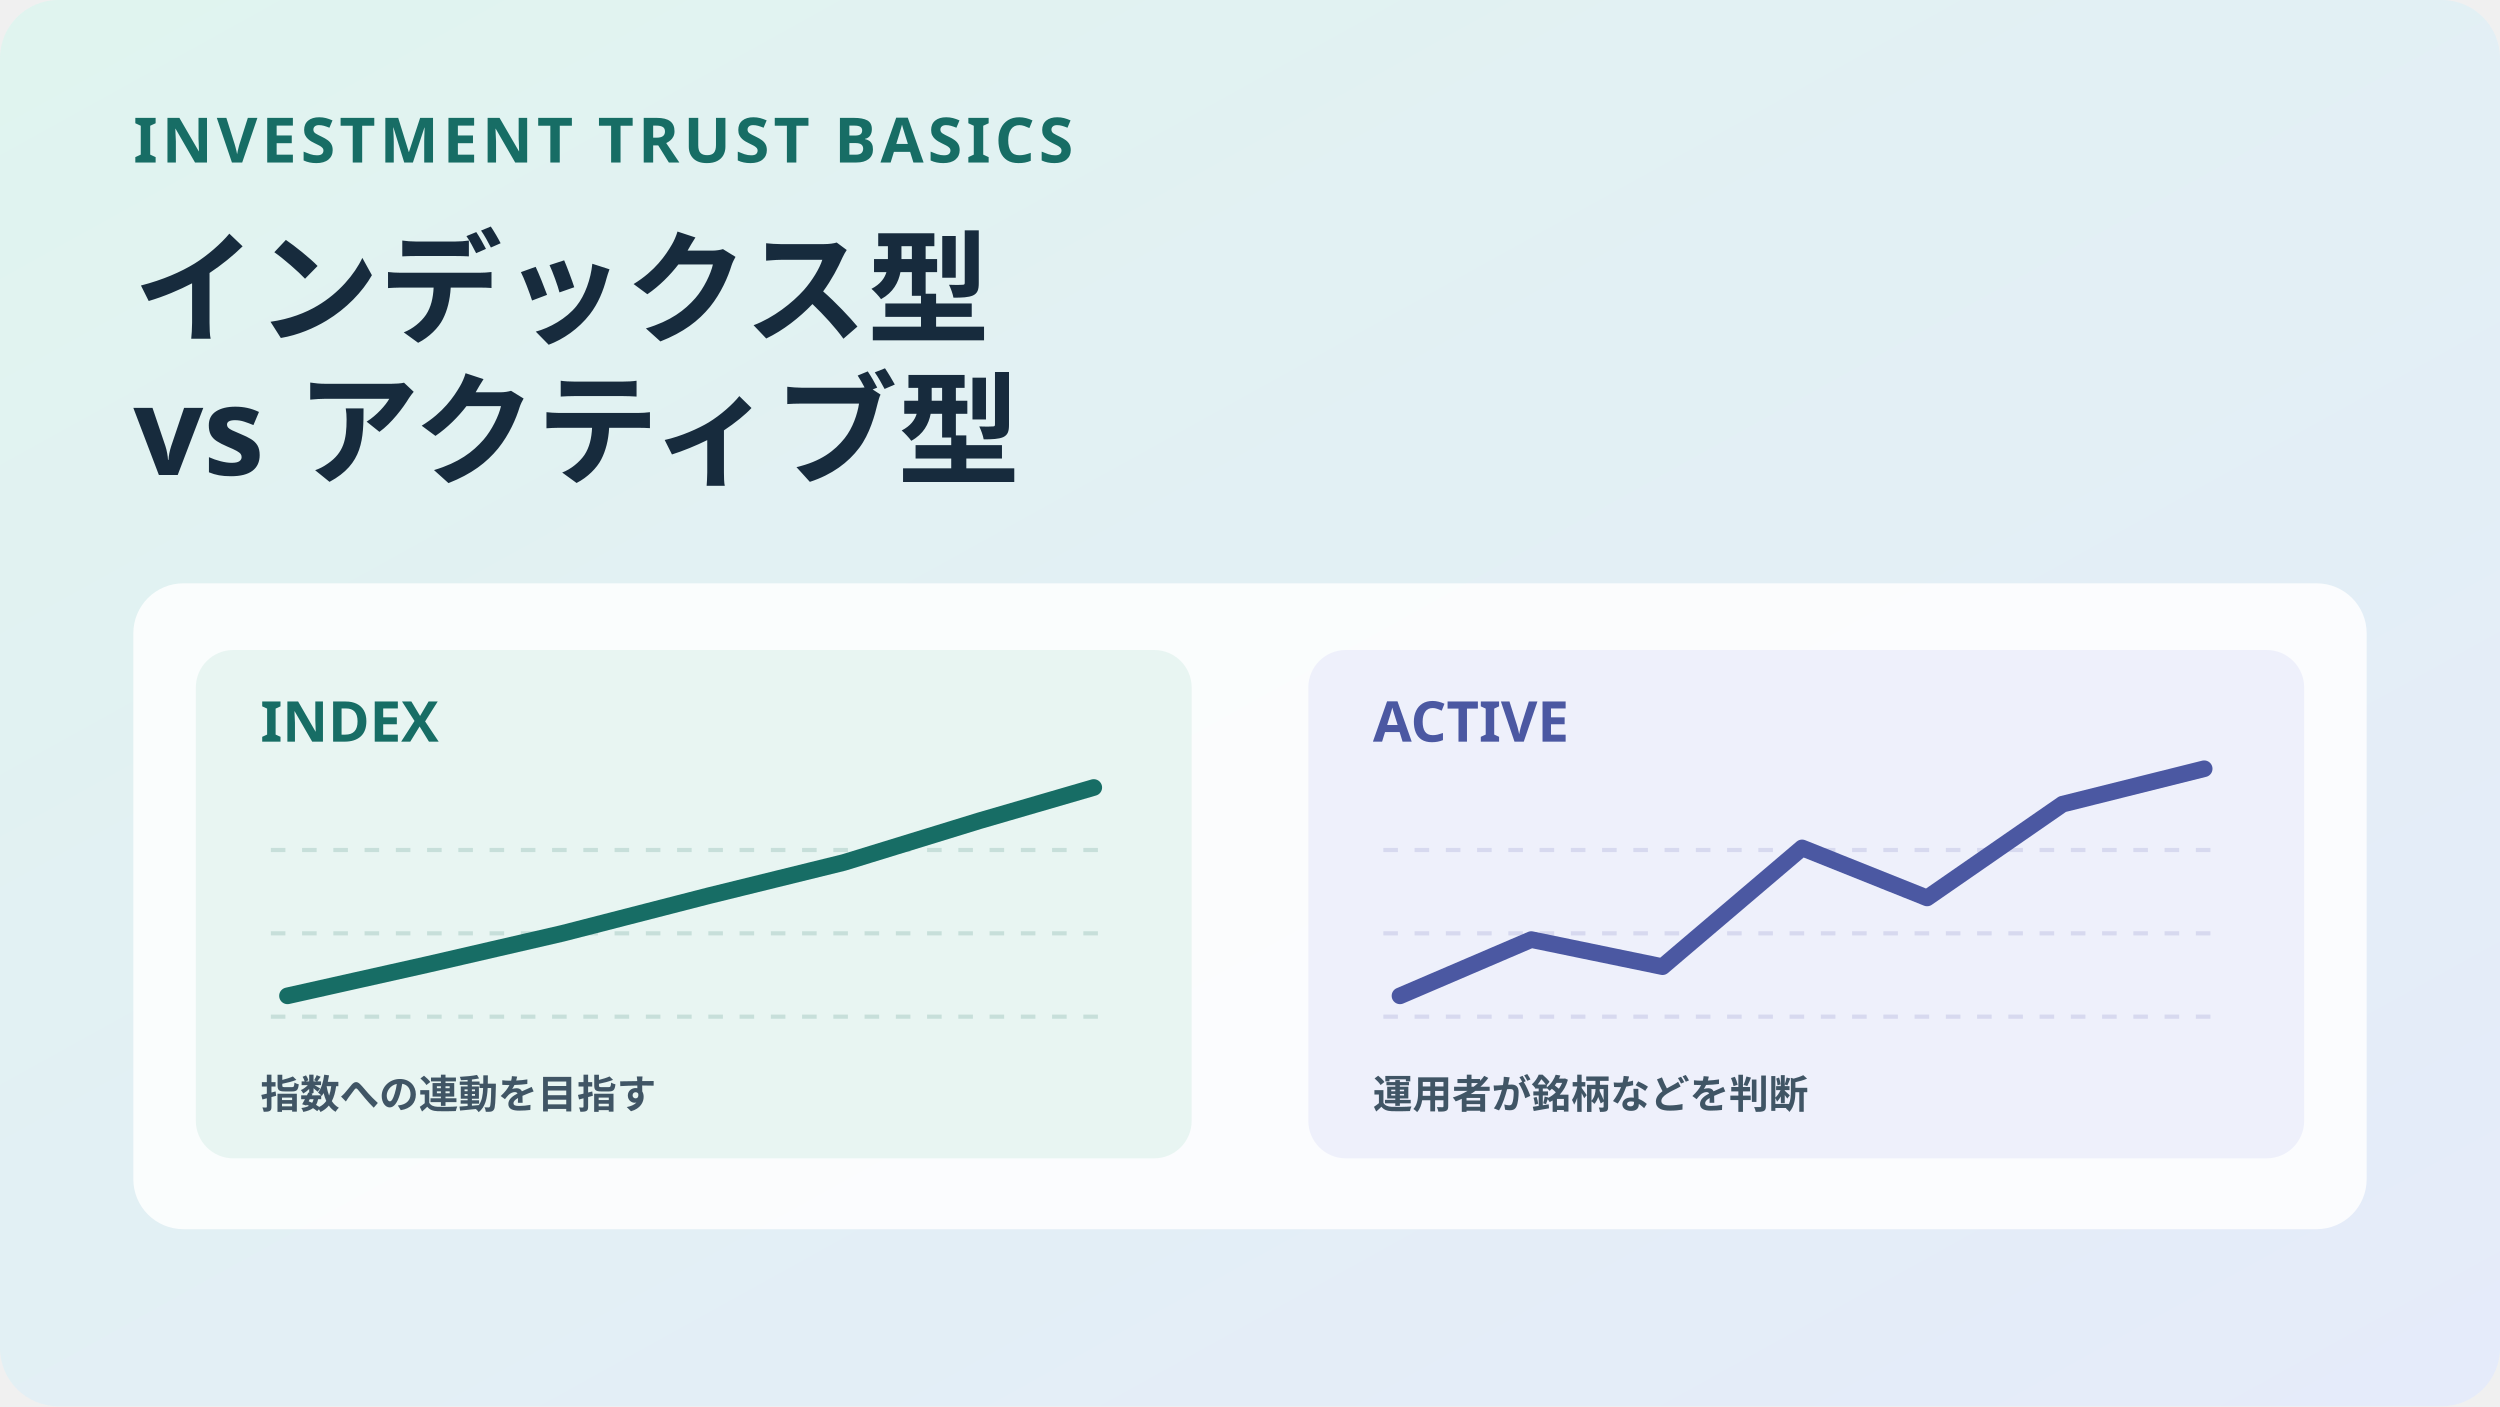
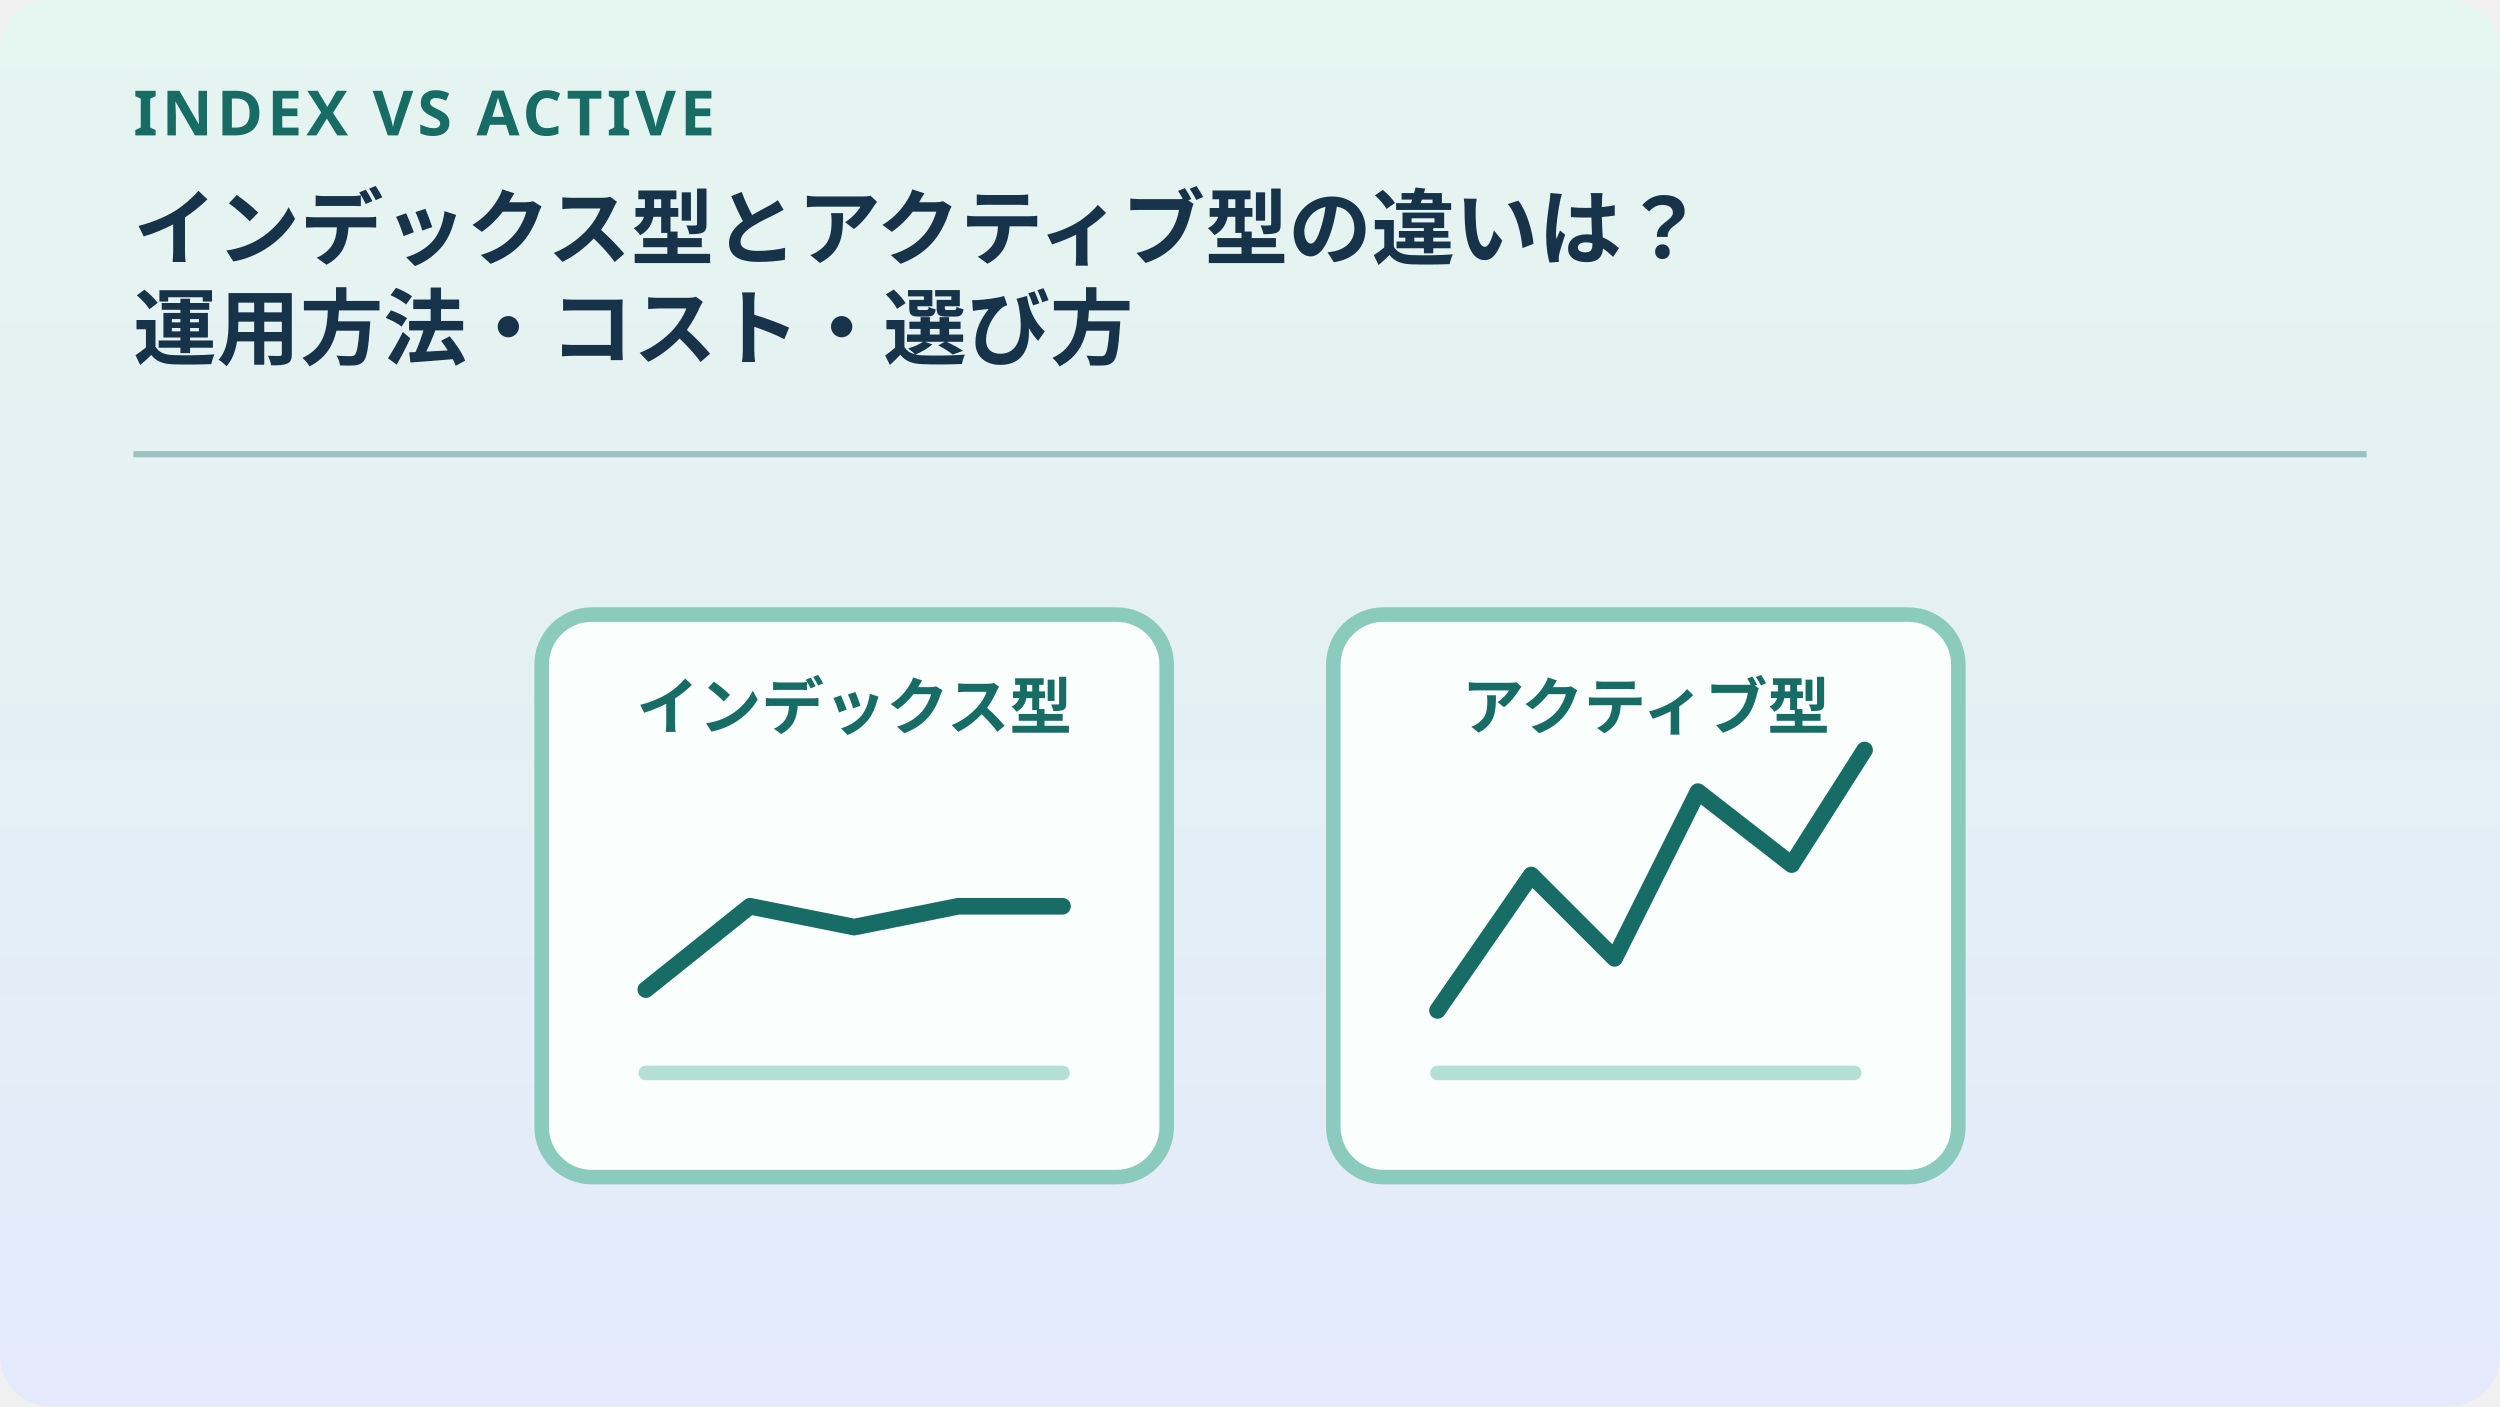
- <svg xmlns="http://www.w3.org/2000/svg" width="1200" height="675" viewBox="0 0 1200 675">
+ <svg xmlns="http://www.w3.org/2000/svg" width="1200" height="675" viewBox="0 0 1200 675" role="img" aria-label="インデックス型とアクティブ型の違いは？運用方法・コスト・選び方">
  <defs>
-     <linearGradient id="bg" x1="0" y1="0" x2="1" y2="1">
-       <stop stop-color="#e0f4ef" />
-       <stop offset="1" stop-color="#e5ebfa" />
+     <linearGradient id="bg" x1="0" y1="0" x2="0" y2="1">
+       <stop stop-color="#e5f5ef" />
+       <stop offset="1" stop-color="#e4eafb" />
    </linearGradient>
  </defs>
-   <rect width="1200" height="675" rx="28" fill="url(#bg)" />
-   <text x="64" y="78" font-family="system-ui,sans-serif" font-size="30" font-weight="700" fill="#176d65" letter-spacing="2">INVESTMENT TRUST BASICS</text>
-   <text x="64" y="160" font-family="system-ui,sans-serif" font-size="59" font-weight="800" fill="#172b3d">インデックス型</text>
-   <text x="64" y="228" font-family="system-ui,sans-serif" font-size="59" font-weight="800" fill="#172b3d">vs アクティブ型</text>
-   <rect x="64" y="280" width="1072" height="310" rx="24" fill="#fff" opacity=".84" />
-   <rect x="94" y="312" width="478" height="244" rx="18" fill="#e8f5f2" />
-   <rect x="628" y="312" width="478" height="244" rx="18" fill="#eef0fb" />
-   <text x="125" y="356" font-family="system-ui,sans-serif" font-size="27" font-weight="800" fill="#176d65">INDEX</text>
-   <path d="M130 488H530 M130 448H530 M130 408H530" stroke="#c7dfda" stroke-width="2" stroke-dasharray="7 8" />
-   <path d="M138 478 L205 463 L270 448 L340 430 L405 414 L470 394 L525 378" fill="none" stroke="#176d65" stroke-width="8" stroke-linecap="round" stroke-linejoin="round" />
-   <text x="659" y="356" font-family="system-ui,sans-serif" font-size="27" font-weight="800" fill="#4b58a2">ACTIVE</text>
-   <path d="M664 488H1064 M664 448H1064 M664 408H1064" stroke="#d7d9ef" stroke-width="2" stroke-dasharray="7 8" />
-   <path d="M672 478 L735 451 L798 464 L865 407 L925 431 L990 386 L1058 369" fill="none" stroke="#4b58a2" stroke-width="8" stroke-linecap="round" stroke-linejoin="round" />
-   <text x="125" y="532" font-family="system-ui,sans-serif" font-size="19" font-weight="600" fill="#405565">指数への連動を目指す</text>
-   <text x="659" y="532" font-family="system-ui,sans-serif" font-size="19" font-weight="600" fill="#405565">運用者が銘柄などを判断</text>
+   <rect width="1200" height="675" rx="24" fill="url(#bg)" />
+   <text x="64" y="65" font-family="sans-serif" font-size="30" font-weight="700" letter-spacing="2" fill="#176d65">INDEX VS ACTIVE</text>
+   <text x="64" y="124" font-family="sans-serif" font-size="40" font-weight="800" fill="#17334a">
+     <tspan x="64" dy="0">インデックス型とアクティブ型の違いは？</tspan>
+     <tspan x="64" dy="48">運用方法・コスト・選び方</tspan>
+   </text>
+   <path d="M64 218H1136" stroke="#176d65" stroke-opacity=".35" stroke-width="3" />
+   <g stroke-linejoin="round">
+     <rect x="260" y="295" width="300" height="270" rx="24" fill="#fafffd" stroke="#8bcbbd" stroke-width="7" />
+     <rect x="640" y="295" width="300" height="270" rx="24" fill="#fafffd" stroke="#8bcbbd" stroke-width="7" />
+     <text x="410" y="350" text-anchor="middle" font-size="30" font-weight="800" fill="#176d65">インデックス型</text>
+     <text x="790" y="350" text-anchor="middle" font-size="30" font-weight="800" fill="#176d65">アクティブ型</text>
+     <path d="M310 475l50-40 50 10 50-10 50 0" fill="none" stroke="#176d65" stroke-width="8" stroke-linecap="round" />
+     <path d="M690 485l45-65 40 40 40-80 45 35 35-55" fill="none" stroke="#176d65" stroke-width="8" stroke-linecap="round" />
+     <path d="M310 515h200M690 515h200" stroke="#b4dfd5" stroke-width="7" stroke-linecap="round" />
+   </g>
</svg>
